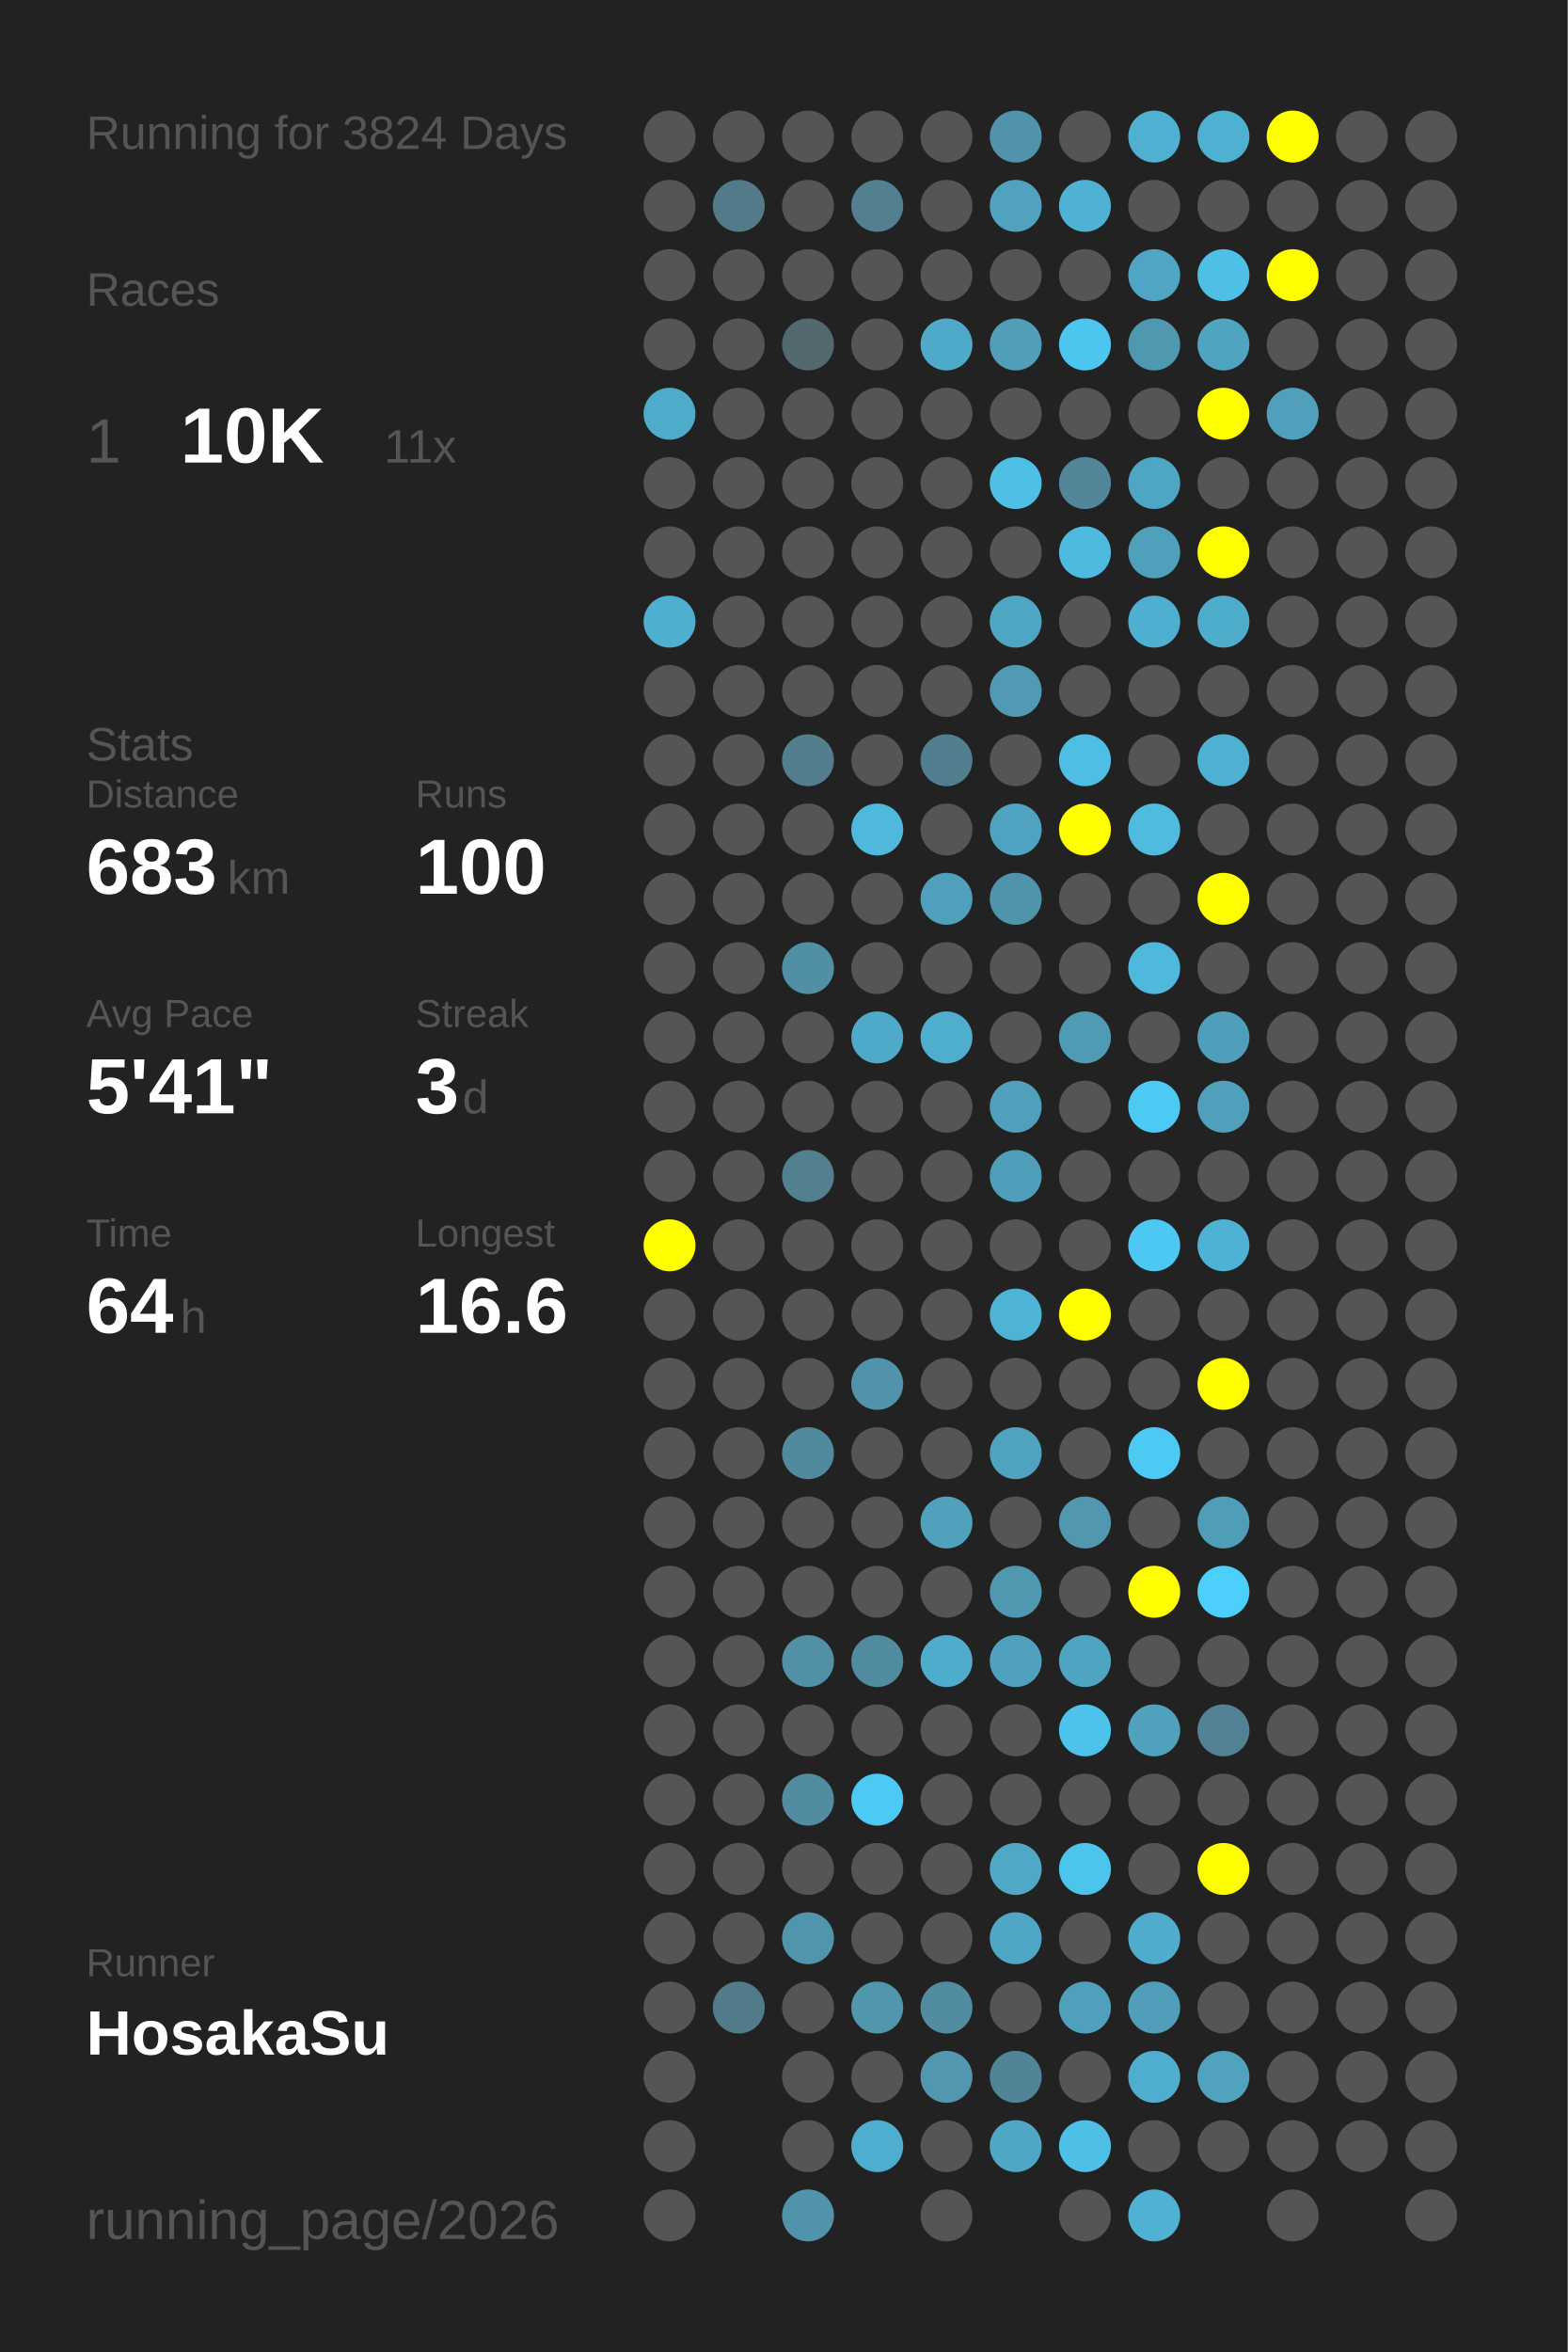
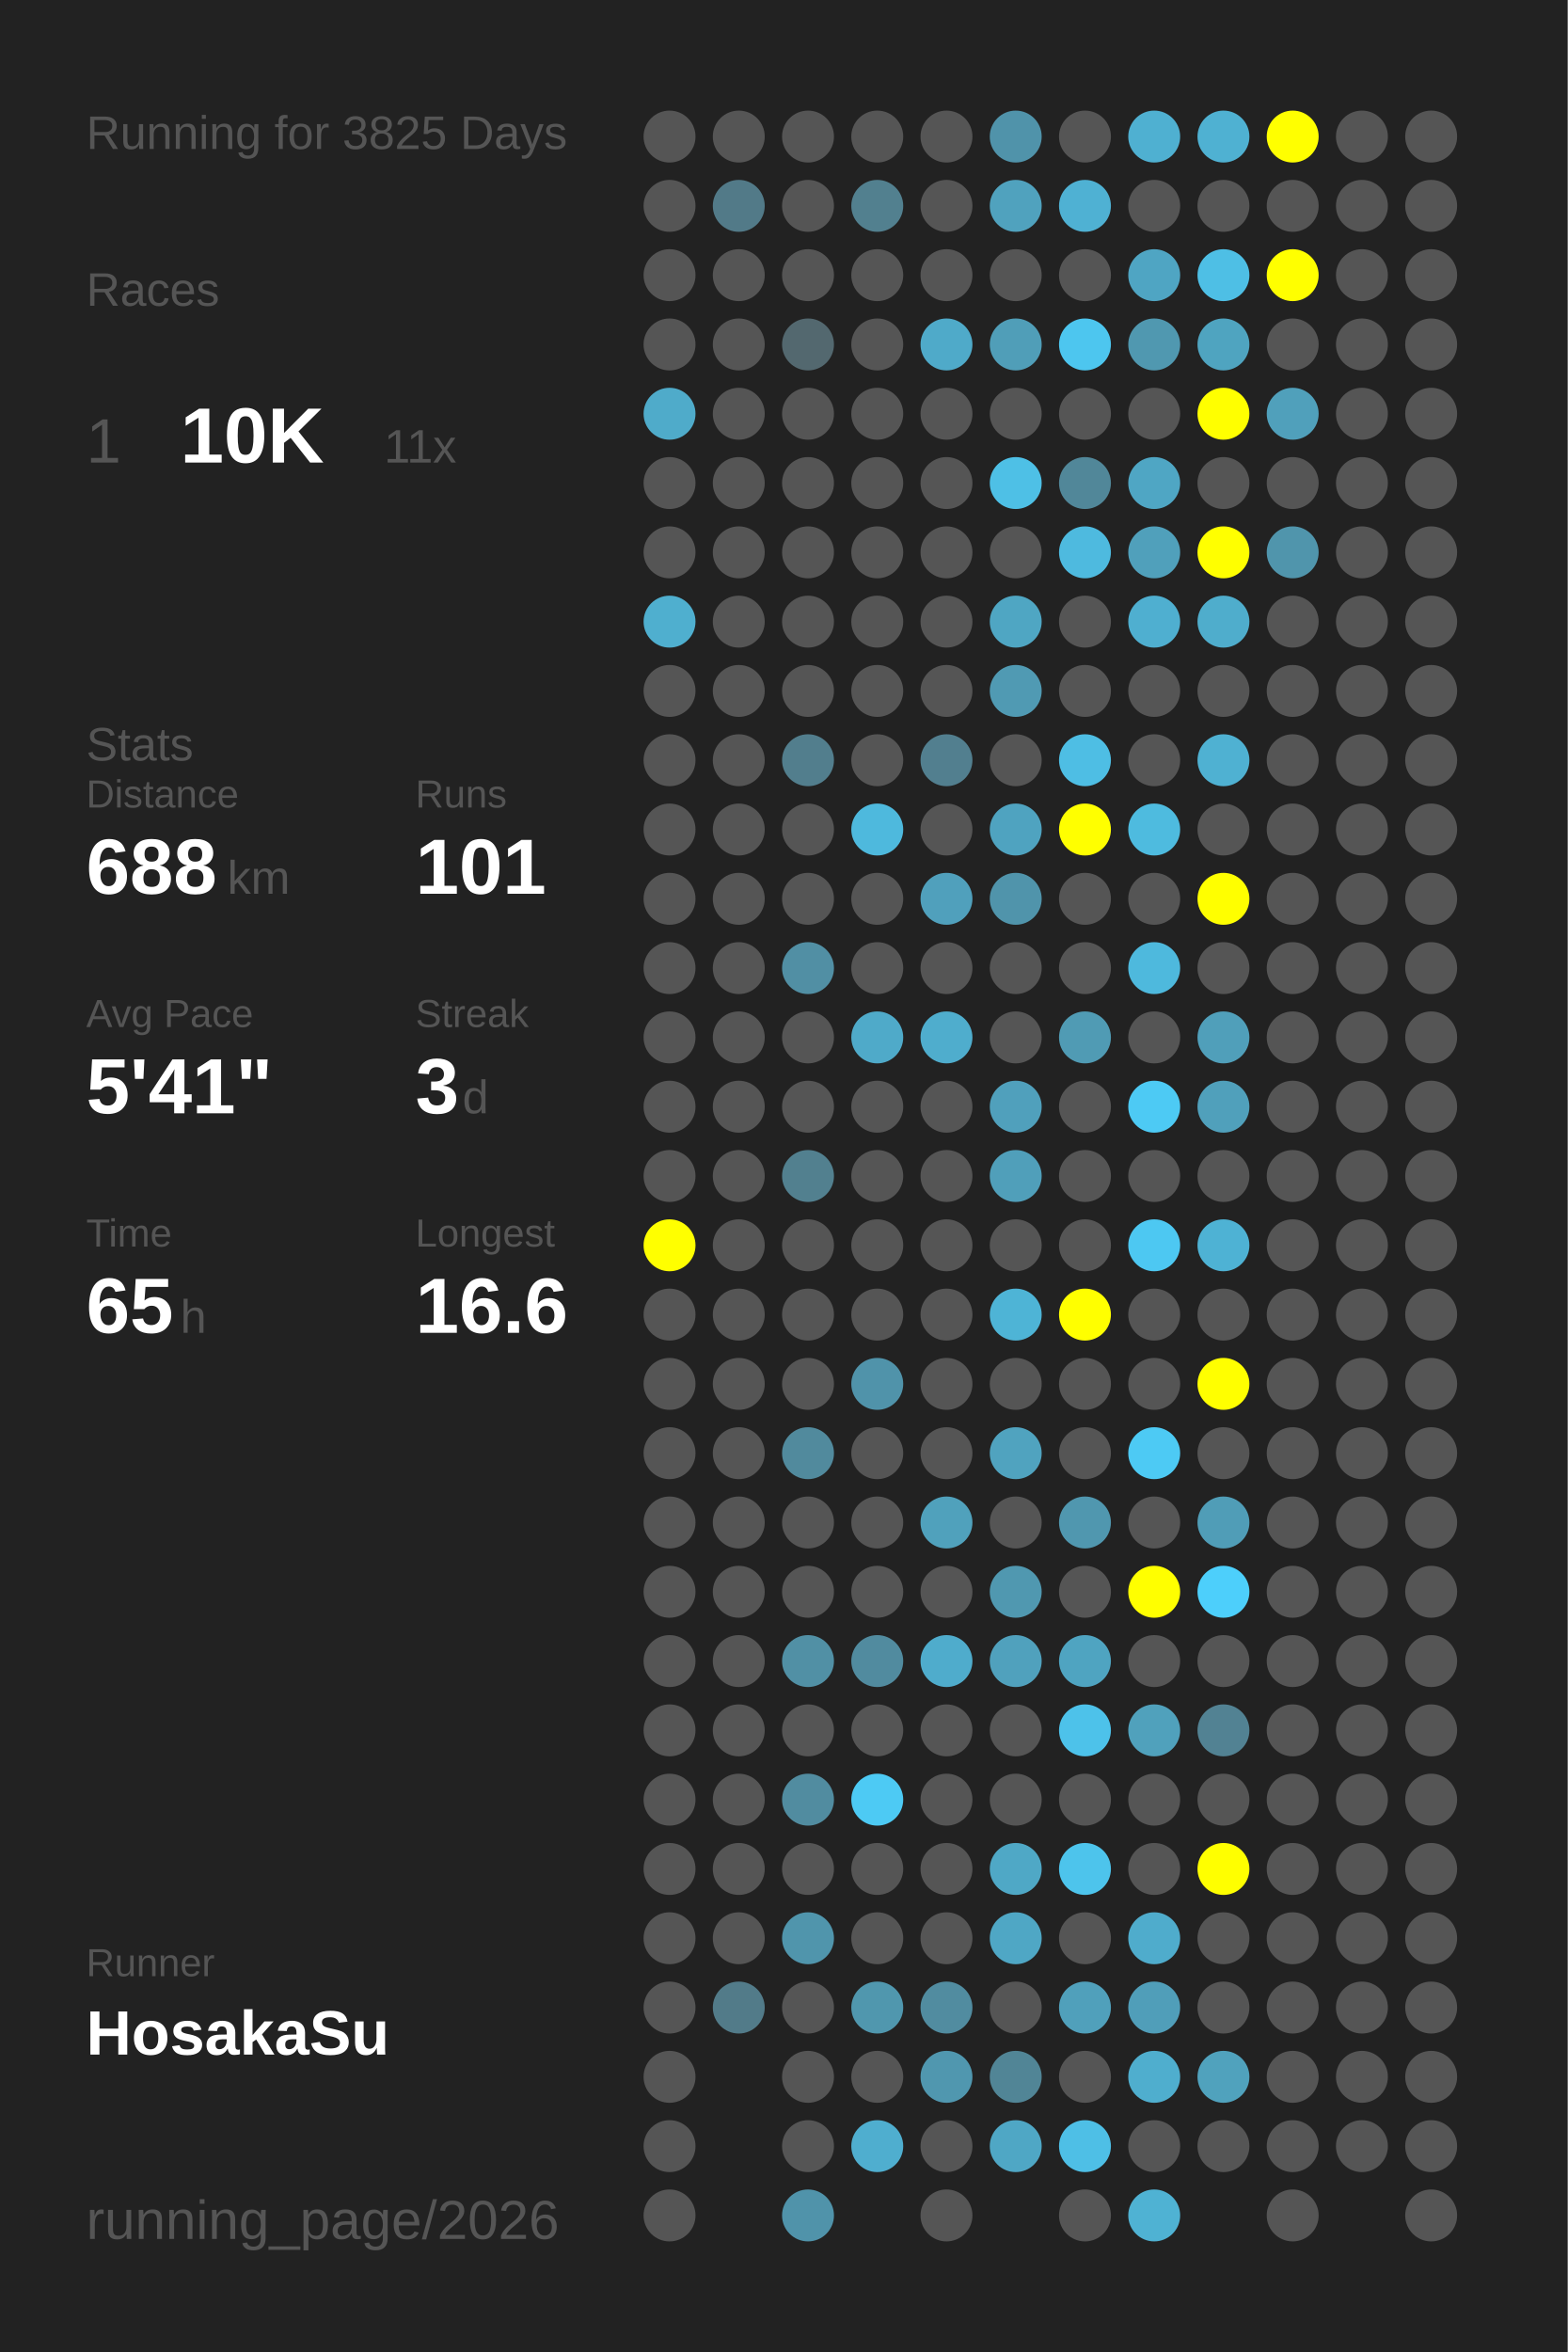
<svg xmlns="http://www.w3.org/2000/svg" baseProfile="full" height="300mm" version="1.1" viewBox="0,0,200,300" width="200mm">
  <defs />
  <rect fill="#222222" height="300" width="200" x="0" y="0" />
-   <text fill="#555555" style="font-size:6px; font-family:Arial;" x="11" y="19">Running for 3824 Days</text>
+   <text fill="#555555" style="font-size:6px; font-family:Arial;" x="11" y="19">Running for 3825 Days</text>
  <text fill="#555555" style="font-size:6px; font-family:Arial;" x="11" y="39">Races</text>
  <text fill="#555555" style="font-size:8px; font-family:Arial;" x="11" y="59">1</text>
  <text fill="#FFFFFF" style="font-size:10px; font-family:Arial; font-weight:bold;" x="23" y="59">10K</text>
  <text fill="#555555" style="font-size:6px; font-family:Arial;" x="49" y="59">11x</text>
  <text fill="#555555" style="font-size:6px; font-family:Arial;" x="11" y="97">Stats</text>
  <text fill="#555555" style="font-size:5px; font-family:Arial;" x="11" y="103">Distance</text>
-   <text fill="#FFFFFF" style="font-size:10px; font-family:Arial; font-weight:bold;" x="11" y="114">683</text>
+   <text fill="#FFFFFF" style="font-size:10px; font-family:Arial; font-weight:bold;" x="11" y="114">688</text>
  <text fill="#555555" style="font-size:6px; font-family:Arial;" x="29" y="114">km</text>
  <text fill="#555555" style="font-size:5px; font-family:Arial;" x="53" y="103">Runs</text>
-   <text fill="#FFFFFF" style="font-size:10px; font-family:Arial; font-weight:bold;" x="53" y="114">100</text>
+   <text fill="#FFFFFF" style="font-size:10px; font-family:Arial; font-weight:bold;" x="53" y="114">101</text>
  <text fill="#555555" style="font-size:5px; font-family:Arial;" x="11" y="131">Avg Pace</text>
  <text fill="#FFFFFF" style="font-size:10px; font-family:Arial; font-weight:bold;" x="11" y="142">5'41"</text>
  <text fill="#555555" style="font-size:5px; font-family:Arial;" x="53" y="131">Streak</text>
  <text fill="#FFFFFF" style="font-size:10px; font-family:Arial; font-weight:bold;" x="53" y="142">3</text>
  <text fill="#555555" style="font-size:6px; font-family:Arial;" x="59" y="142">d</text>
  <text fill="#555555" style="font-size:5px; font-family:Arial;" x="11" y="159">Time</text>
-   <text fill="#FFFFFF" style="font-size:10px; font-family:Arial; font-weight:bold;" x="11" y="170">64</text>
+   <text fill="#FFFFFF" style="font-size:10px; font-family:Arial; font-weight:bold;" x="11" y="170">65</text>
  <text fill="#555555" style="font-size:6px; font-family:Arial;" x="23" y="170">h</text>
  <text fill="#555555" style="font-size:5px; font-family:Arial;" x="53" y="159">Longest</text>
  <text fill="#FFFFFF" style="font-size:10px; font-family:Arial; font-weight:bold;" x="53" y="170">16.6</text>
  <text fill="#555555" style="font-size:5px; font-family:Arial;" x="11" y="252.065">Runner</text>
  <text fill="#FFFFFF" style="font-size:8px; font-family:Arial; font-weight:bold;" x="11" y="262.065">HosakaSu</text>
  <text fill="#555555" style="font-size:7px; font-family:Arial;" x="11" y="285.581">running_page/2026</text>
  <circle cx="85.417" cy="17.419" fill="#555555" r="3.312" />
  <circle cx="85.417" cy="26.258" fill="#555555" r="3.312" />
  <circle cx="85.417" cy="35.097" fill="#555555" r="3.312" />
  <circle cx="85.417" cy="43.935" fill="#555555" r="3.312" />
  <circle cx="85.417" cy="52.774" fill="#4fabca" r="3.312" />
  <circle cx="85.417" cy="61.613" fill="#555555" r="3.312" />
  <circle cx="85.417" cy="70.452" fill="#555555" r="3.312" />
  <circle cx="85.417" cy="79.29" fill="#4fafcf" r="3.312" />
  <circle cx="85.417" cy="88.129" fill="#555555" r="3.312" />
  <circle cx="85.417" cy="96.968" fill="#555555" r="3.312" />
  <circle cx="85.417" cy="105.806" fill="#555555" r="3.312" />
  <circle cx="85.417" cy="114.645" fill="#555555" r="3.312" />
  <circle cx="85.417" cy="123.484" fill="#555555" r="3.312" />
  <circle cx="85.417" cy="132.323" fill="#555555" r="3.312" />
  <circle cx="85.417" cy="141.161" fill="#555555" r="3.312" />
  <circle cx="85.417" cy="150" fill="#555555" r="3.312" />
  <circle cx="85.417" cy="158.839" fill="#FFFF00" r="3.312" />
  <circle cx="85.417" cy="167.677" fill="#555555" r="3.312" />
  <circle cx="85.417" cy="176.516" fill="#555555" r="3.312" />
  <circle cx="85.417" cy="185.355" fill="#555555" r="3.312" />
  <circle cx="85.417" cy="194.194" fill="#555555" r="3.312" />
  <circle cx="85.417" cy="203.032" fill="#555555" r="3.312" />
  <circle cx="85.417" cy="211.871" fill="#555555" r="3.312" />
  <circle cx="85.417" cy="220.71" fill="#555555" r="3.312" />
  <circle cx="85.417" cy="229.548" fill="#555555" r="3.312" />
  <circle cx="85.417" cy="238.387" fill="#555555" r="3.312" />
  <circle cx="85.417" cy="247.226" fill="#555555" r="3.312" />
  <circle cx="85.417" cy="256.065" fill="#555555" r="3.312" />
  <circle cx="85.417" cy="264.903" fill="#555555" r="3.312" />
  <circle cx="85.417" cy="273.742" fill="#555555" r="3.312" />
  <circle cx="85.417" cy="282.581" fill="#555555" r="3.312" />
  <circle cx="94.25" cy="17.419" fill="#555555" r="3.312" />
  <circle cx="94.25" cy="26.258" fill="#527a88" r="3.312" />
  <circle cx="94.25" cy="35.097" fill="#555555" r="3.312" />
  <circle cx="94.25" cy="43.935" fill="#555555" r="3.312" />
  <circle cx="94.25" cy="52.774" fill="#555555" r="3.312" />
  <circle cx="94.25" cy="61.613" fill="#555555" r="3.312" />
  <circle cx="94.25" cy="70.452" fill="#555555" r="3.312" />
  <circle cx="94.25" cy="79.29" fill="#555555" r="3.312" />
  <circle cx="94.25" cy="88.129" fill="#555555" r="3.312" />
  <circle cx="94.25" cy="96.968" fill="#555555" r="3.312" />
  <circle cx="94.25" cy="105.806" fill="#555555" r="3.312" />
  <circle cx="94.25" cy="114.645" fill="#555555" r="3.312" />
  <circle cx="94.25" cy="123.484" fill="#555555" r="3.312" />
  <circle cx="94.25" cy="132.323" fill="#555555" r="3.312" />
  <circle cx="94.25" cy="141.161" fill="#555555" r="3.312" />
  <circle cx="94.25" cy="150" fill="#555555" r="3.312" />
  <circle cx="94.25" cy="158.839" fill="#555555" r="3.312" />
  <circle cx="94.25" cy="167.677" fill="#555555" r="3.312" />
  <circle cx="94.25" cy="176.516" fill="#555555" r="3.312" />
  <circle cx="94.25" cy="185.355" fill="#555555" r="3.312" />
  <circle cx="94.25" cy="194.194" fill="#555555" r="3.312" />
  <circle cx="94.25" cy="203.032" fill="#555555" r="3.312" />
  <circle cx="94.25" cy="211.871" fill="#555555" r="3.312" />
  <circle cx="94.25" cy="220.71" fill="#555555" r="3.312" />
  <circle cx="94.25" cy="229.548" fill="#555555" r="3.312" />
  <circle cx="94.25" cy="238.387" fill="#555555" r="3.312" />
  <circle cx="94.25" cy="247.226" fill="#555555" r="3.312" />
  <circle cx="94.25" cy="256.065" fill="#527b89" r="3.312" />
  <circle cx="103.083" cy="17.419" fill="#555555" r="3.312" />
  <circle cx="103.083" cy="26.258" fill="#555555" r="3.312" />
  <circle cx="103.083" cy="35.097" fill="#555555" r="3.312" />
  <circle cx="103.083" cy="43.935" fill="#53686f" r="3.312" />
  <circle cx="103.083" cy="52.774" fill="#555555" r="3.312" />
  <circle cx="103.083" cy="61.613" fill="#555555" r="3.312" />
  <circle cx="103.083" cy="70.452" fill="#555555" r="3.312" />
  <circle cx="103.083" cy="79.29" fill="#555555" r="3.312" />
  <circle cx="103.083" cy="88.129" fill="#555555" r="3.312" />
  <circle cx="103.083" cy="96.968" fill="#527e8d" r="3.312" />
  <circle cx="103.083" cy="105.806" fill="#555555" r="3.312" />
  <circle cx="103.083" cy="114.645" fill="#555555" r="3.312" />
  <circle cx="103.083" cy="123.484" fill="#518fa4" r="3.312" />
  <circle cx="103.083" cy="132.323" fill="#555555" r="3.312" />
  <circle cx="103.083" cy="141.161" fill="#555555" r="3.312" />
  <circle cx="103.083" cy="150" fill="#52808f" r="3.312" />
  <circle cx="103.083" cy="158.839" fill="#555555" r="3.312" />
  <circle cx="103.083" cy="167.677" fill="#555555" r="3.312" />
  <circle cx="103.083" cy="176.516" fill="#555555" r="3.312" />
  <circle cx="103.083" cy="185.355" fill="#518a9d" r="3.312" />
  <circle cx="103.083" cy="194.194" fill="#555555" r="3.312" />
  <circle cx="103.083" cy="203.032" fill="#555555" r="3.312" />
  <circle cx="103.083" cy="211.871" fill="#5190a5" r="3.312" />
  <circle cx="103.083" cy="220.71" fill="#555555" r="3.312" />
  <circle cx="103.083" cy="229.548" fill="#518ca0" r="3.312" />
  <circle cx="103.083" cy="238.387" fill="#555555" r="3.312" />
  <circle cx="103.083" cy="247.226" fill="#5095ac" r="3.312" />
  <circle cx="103.083" cy="256.065" fill="#555555" r="3.312" />
  <circle cx="103.083" cy="264.903" fill="#555555" r="3.312" />
  <circle cx="103.083" cy="273.742" fill="#555555" r="3.312" />
  <circle cx="103.083" cy="282.581" fill="#5093aa" r="3.312" />
  <circle cx="111.917" cy="17.419" fill="#555555" r="3.312" />
  <circle cx="111.917" cy="26.258" fill="#52808f" r="3.312" />
  <circle cx="111.917" cy="35.097" fill="#555555" r="3.312" />
  <circle cx="111.917" cy="43.935" fill="#555555" r="3.312" />
  <circle cx="111.917" cy="52.774" fill="#555555" r="3.312" />
  <circle cx="111.917" cy="61.613" fill="#555555" r="3.312" />
  <circle cx="111.917" cy="70.452" fill="#555555" r="3.312" />
  <circle cx="111.917" cy="79.29" fill="#555555" r="3.312" />
  <circle cx="111.917" cy="88.129" fill="#555555" r="3.312" />
  <circle cx="111.917" cy="96.968" fill="#555555" r="3.312" />
  <circle cx="111.917" cy="105.806" fill="#4eb9dd" r="3.312" />
  <circle cx="111.917" cy="114.645" fill="#555555" r="3.312" />
  <circle cx="111.917" cy="123.484" fill="#555555" r="3.312" />
  <circle cx="111.917" cy="132.323" fill="#4faac9" r="3.312" />
  <circle cx="111.917" cy="141.161" fill="#555555" r="3.312" />
  <circle cx="111.917" cy="150" fill="#555555" r="3.312" />
  <circle cx="111.917" cy="158.839" fill="#555555" r="3.312" />
  <circle cx="111.917" cy="167.677" fill="#555555" r="3.312" />
  <circle cx="111.917" cy="176.516" fill="#5093aa" r="3.312" />
  <circle cx="111.917" cy="185.355" fill="#555555" r="3.312" />
  <circle cx="111.917" cy="194.194" fill="#555555" r="3.312" />
  <circle cx="111.917" cy="203.032" fill="#555555" r="3.312" />
  <circle cx="111.917" cy="211.871" fill="#518b9f" r="3.312" />
  <circle cx="111.917" cy="220.71" fill="#555555" r="3.312" />
  <circle cx="111.917" cy="229.548" fill="#4dcaf4" r="3.312" />
  <circle cx="111.917" cy="238.387" fill="#555555" r="3.312" />
  <circle cx="111.917" cy="247.226" fill="#555555" r="3.312" />
  <circle cx="111.917" cy="256.065" fill="#5097ae" r="3.312" />
  <circle cx="111.917" cy="264.903" fill="#555555" r="3.312" />
  <circle cx="111.917" cy="273.742" fill="#4faecf" r="3.312" />
  <circle cx="120.75" cy="17.419" fill="#555555" r="3.312" />
  <circle cx="120.75" cy="26.258" fill="#555555" r="3.312" />
  <circle cx="120.75" cy="35.097" fill="#555555" r="3.312" />
  <circle cx="120.75" cy="43.935" fill="#4faac9" r="3.312" />
  <circle cx="120.75" cy="52.774" fill="#555555" r="3.312" />
  <circle cx="120.75" cy="61.613" fill="#555555" r="3.312" />
  <circle cx="120.75" cy="70.452" fill="#555555" r="3.312" />
  <circle cx="120.75" cy="79.29" fill="#555555" r="3.312" />
  <circle cx="120.75" cy="88.129" fill="#555555" r="3.312" />
  <circle cx="120.75" cy="96.968" fill="#527f8f" r="3.312" />
  <circle cx="120.75" cy="105.806" fill="#555555" r="3.312" />
  <circle cx="120.75" cy="114.645" fill="#50a0bc" r="3.312" />
  <circle cx="120.75" cy="123.484" fill="#555555" r="3.312" />
  <circle cx="120.75" cy="132.323" fill="#4fadcd" r="3.312" />
  <circle cx="120.75" cy="141.161" fill="#555555" r="3.312" />
  <circle cx="120.75" cy="150" fill="#555555" r="3.312" />
  <circle cx="120.75" cy="158.839" fill="#555555" r="3.312" />
  <circle cx="120.75" cy="167.677" fill="#555555" r="3.312" />
  <circle cx="120.75" cy="176.516" fill="#555555" r="3.312" />
  <circle cx="120.75" cy="185.355" fill="#555555" r="3.312" />
  <circle cx="120.75" cy="194.194" fill="#50a1bc" r="3.312" />
  <circle cx="120.75" cy="203.032" fill="#555555" r="3.312" />
  <circle cx="120.75" cy="211.871" fill="#4faccc" r="3.312" />
  <circle cx="120.75" cy="220.71" fill="#555555" r="3.312" />
  <circle cx="120.75" cy="229.548" fill="#555555" r="3.312" />
  <circle cx="120.75" cy="238.387" fill="#555555" r="3.312" />
  <circle cx="120.75" cy="247.226" fill="#555555" r="3.312" />
  <circle cx="120.75" cy="256.065" fill="#518ca0" r="3.312" />
  <circle cx="120.75" cy="264.903" fill="#5097af" r="3.312" />
  <circle cx="120.75" cy="273.742" fill="#555555" r="3.312" />
  <circle cx="120.75" cy="282.581" fill="#555555" r="3.312" />
  <circle cx="129.583" cy="17.419" fill="#5093aa" r="3.312" />
  <circle cx="129.583" cy="26.258" fill="#50a2be" r="3.312" />
  <circle cx="129.583" cy="35.097" fill="#555555" r="3.312" />
  <circle cx="129.583" cy="43.935" fill="#509eb8" r="3.312" />
  <circle cx="129.583" cy="52.774" fill="#555555" r="3.312" />
  <circle cx="129.583" cy="61.613" fill="#4ec0e6" r="3.312" />
  <circle cx="129.583" cy="70.452" fill="#555555" r="3.312" />
  <circle cx="129.583" cy="79.29" fill="#4fa6c3" r="3.312" />
  <circle cx="129.583" cy="88.129" fill="#509ab3" r="3.312" />
  <circle cx="129.583" cy="96.968" fill="#555555" r="3.312" />
  <circle cx="129.583" cy="105.806" fill="#4fa3c0" r="3.312" />
  <circle cx="129.583" cy="114.645" fill="#5094ab" r="3.312" />
  <circle cx="129.583" cy="123.484" fill="#555555" r="3.312" />
  <circle cx="129.583" cy="132.323" fill="#555555" r="3.312" />
  <circle cx="129.583" cy="141.161" fill="#50a0bc" r="3.312" />
  <circle cx="129.583" cy="150" fill="#509fba" r="3.312" />
  <circle cx="129.583" cy="158.839" fill="#555555" r="3.312" />
  <circle cx="129.583" cy="167.677" fill="#4eb4d6" r="3.312" />
  <circle cx="129.583" cy="176.516" fill="#555555" r="3.312" />
  <circle cx="129.583" cy="185.355" fill="#50a3bf" r="3.312" />
  <circle cx="129.583" cy="194.194" fill="#555555" r="3.312" />
  <circle cx="129.583" cy="203.032" fill="#5098b0" r="3.312" />
  <circle cx="129.583" cy="211.871" fill="#50a1bd" r="3.312" />
  <circle cx="129.583" cy="220.71" fill="#555555" r="3.312" />
  <circle cx="129.583" cy="229.548" fill="#555555" r="3.312" />
  <circle cx="129.583" cy="238.387" fill="#4fa8c6" r="3.312" />
  <circle cx="129.583" cy="247.226" fill="#4fa7c5" r="3.312" />
  <circle cx="129.583" cy="256.065" fill="#555555" r="3.312" />
  <circle cx="129.583" cy="264.903" fill="#518596" r="3.312" />
  <circle cx="129.583" cy="273.742" fill="#4fa7c5" r="3.312" />
  <circle cx="138.417" cy="17.419" fill="#555555" r="3.312" />
  <circle cx="138.417" cy="26.258" fill="#4fb1d3" r="3.312" />
  <circle cx="138.417" cy="35.097" fill="#555555" r="3.312" />
  <circle cx="138.417" cy="43.935" fill="#4dc6ef" r="3.312" />
  <circle cx="138.417" cy="52.774" fill="#555555" r="3.312" />
  <circle cx="138.417" cy="61.613" fill="#518799" r="3.312" />
  <circle cx="138.417" cy="70.452" fill="#4ebadf" r="3.312" />
  <circle cx="138.417" cy="79.29" fill="#555555" r="3.312" />
  <circle cx="138.417" cy="88.129" fill="#555555" r="3.312" />
  <circle cx="138.417" cy="96.968" fill="#4ebee4" r="3.312" />
  <circle cx="138.417" cy="105.806" fill="#FFFF00" r="3.312" />
  <circle cx="138.417" cy="114.645" fill="#555555" r="3.312" />
  <circle cx="138.417" cy="123.484" fill="#555555" r="3.312" />
  <circle cx="138.417" cy="132.323" fill="#509bb4" r="3.312" />
  <circle cx="138.417" cy="141.161" fill="#555555" r="3.312" />
  <circle cx="138.417" cy="150" fill="#555555" r="3.312" />
  <circle cx="138.417" cy="158.839" fill="#555555" r="3.312" />
  <circle cx="138.417" cy="167.677" fill="#FFFF00" r="3.312" />
  <circle cx="138.417" cy="176.516" fill="#555555" r="3.312" />
  <circle cx="138.417" cy="185.355" fill="#555555" r="3.312" />
  <circle cx="138.417" cy="194.194" fill="#5097af" r="3.312" />
  <circle cx="138.417" cy="203.032" fill="#555555" r="3.312" />
  <circle cx="138.417" cy="211.871" fill="#4fa4c1" r="3.312" />
  <circle cx="138.417" cy="220.71" fill="#4dc2ea" r="3.312" />
  <circle cx="138.417" cy="229.548" fill="#555555" r="3.312" />
  <circle cx="138.417" cy="238.387" fill="#4dc4ec" r="3.312" />
  <circle cx="138.417" cy="247.226" fill="#555555" r="3.312" />
  <circle cx="138.417" cy="256.065" fill="#50a0bb" r="3.312" />
  <circle cx="138.417" cy="264.903" fill="#555555" r="3.312" />
  <circle cx="138.417" cy="273.742" fill="#4ebfe6" r="3.312" />
  <circle cx="138.417" cy="282.581" fill="#555555" r="3.312" />
  <circle cx="147.25" cy="17.419" fill="#4fb0d1" r="3.312" />
  <circle cx="147.25" cy="26.258" fill="#555555" r="3.312" />
  <circle cx="147.25" cy="35.097" fill="#4fa5c3" r="3.312" />
  <circle cx="147.25" cy="43.935" fill="#5098b0" r="3.312" />
  <circle cx="147.25" cy="52.774" fill="#555555" r="3.312" />
  <circle cx="147.25" cy="61.613" fill="#4fa6c4" r="3.312" />
  <circle cx="147.25" cy="70.452" fill="#50a0bb" r="3.312" />
  <circle cx="147.25" cy="79.29" fill="#4fafd0" r="3.312" />
  <circle cx="147.25" cy="88.129" fill="#555555" r="3.312" />
  <circle cx="147.25" cy="96.968" fill="#555555" r="3.312" />
  <circle cx="147.25" cy="105.806" fill="#4ebbdf" r="3.312" />
  <circle cx="147.25" cy="114.645" fill="#555555" r="3.312" />
  <circle cx="147.25" cy="123.484" fill="#4eb9dd" r="3.312" />
  <circle cx="147.25" cy="132.323" fill="#555555" r="3.312" />
  <circle cx="147.25" cy="141.161" fill="#4dcaf4" r="3.312" />
  <circle cx="147.25" cy="150" fill="#555555" r="3.312" />
  <circle cx="147.25" cy="158.839" fill="#4dc8f2" r="3.312" />
  <circle cx="147.25" cy="167.677" fill="#555555" r="3.312" />
  <circle cx="147.25" cy="176.516" fill="#555555" r="3.312" />
  <circle cx="147.25" cy="185.355" fill="#4dcaf4" r="3.312" />
  <circle cx="147.25" cy="194.194" fill="#555555" r="3.312" />
  <circle cx="147.25" cy="203.032" fill="#FFFF00" r="3.312" />
  <circle cx="147.25" cy="211.871" fill="#555555" r="3.312" />
  <circle cx="147.25" cy="220.71" fill="#50a1bc" r="3.312" />
  <circle cx="147.25" cy="229.548" fill="#555555" r="3.312" />
  <circle cx="147.25" cy="238.387" fill="#555555" r="3.312" />
  <circle cx="147.25" cy="247.226" fill="#4faccc" r="3.312" />
  <circle cx="147.25" cy="256.065" fill="#509eb9" r="3.312" />
  <circle cx="147.25" cy="264.903" fill="#4faece" r="3.312" />
  <circle cx="147.25" cy="273.742" fill="#555555" r="3.312" />
  <circle cx="147.25" cy="282.581" fill="#4fb2d3" r="3.312" />
  <circle cx="156.083" cy="17.419" fill="#4fb1d2" r="3.312" />
  <circle cx="156.083" cy="26.258" fill="#555555" r="3.312" />
  <circle cx="156.083" cy="35.097" fill="#4ebfe5" r="3.312" />
  <circle cx="156.083" cy="43.935" fill="#4fa4c0" r="3.312" />
  <circle cx="156.083" cy="52.774" fill="#FFFF00" r="3.312" />
  <circle cx="156.083" cy="61.613" fill="#555555" r="3.312" />
  <circle cx="156.083" cy="70.452" fill="#FFFF00" r="3.312" />
  <circle cx="156.083" cy="79.29" fill="#4fadcc" r="3.312" />
  <circle cx="156.083" cy="88.129" fill="#555555" r="3.312" />
  <circle cx="156.083" cy="96.968" fill="#4fb1d2" r="3.312" />
  <circle cx="156.083" cy="105.806" fill="#555555" r="3.312" />
  <circle cx="156.083" cy="114.645" fill="#FFFF00" r="3.312" />
  <circle cx="156.083" cy="123.484" fill="#555555" r="3.312" />
  <circle cx="156.083" cy="132.323" fill="#509fba" r="3.312" />
  <circle cx="156.083" cy="141.161" fill="#50a0bb" r="3.312" />
  <circle cx="156.083" cy="150" fill="#555555" r="3.312" />
  <circle cx="156.083" cy="158.839" fill="#4eb2d4" r="3.312" />
  <circle cx="156.083" cy="167.677" fill="#555555" r="3.312" />
  <circle cx="156.083" cy="176.516" fill="#FFFF00" r="3.312" />
  <circle cx="156.083" cy="185.355" fill="#555555" r="3.312" />
  <circle cx="156.083" cy="194.194" fill="#509db7" r="3.312" />
  <circle cx="156.083" cy="203.032" fill="#4dcffb" r="3.312" />
  <circle cx="156.083" cy="211.871" fill="#555555" r="3.312" />
  <circle cx="156.083" cy="220.71" fill="#528293" r="3.312" />
  <circle cx="156.083" cy="229.548" fill="#555555" r="3.312" />
  <circle cx="156.083" cy="238.387" fill="#FFFF00" r="3.312" />
  <circle cx="156.083" cy="247.226" fill="#555555" r="3.312" />
  <circle cx="156.083" cy="256.065" fill="#555555" r="3.312" />
  <circle cx="156.083" cy="264.903" fill="#50a2bd" r="3.312" />
  <circle cx="156.083" cy="273.742" fill="#555555" r="3.312" />
  <circle cx="164.917" cy="17.419" fill="#FFFF00" r="3.312" />
  <circle cx="164.917" cy="26.258" fill="#555555" r="3.312" />
  <circle cx="164.917" cy="35.097" fill="#FFFF00" r="3.312" />
  <circle cx="164.917" cy="43.935" fill="#555555" r="3.312" />
  <circle cx="164.917" cy="52.774" fill="#50a0bb" r="3.312" />
  <circle cx="164.917" cy="61.613" fill="#555555" r="3.312" />
-   <circle cx="164.917" cy="70.452" fill="#555555" r="3.312" />
+   <circle cx="164.917" cy="70.452" fill="#5095ac" r="3.312" />
  <circle cx="164.917" cy="79.29" fill="#555555" r="3.312" />
  <circle cx="164.917" cy="88.129" fill="#555555" r="3.312" />
  <circle cx="164.917" cy="96.968" fill="#555555" r="3.312" />
  <circle cx="164.917" cy="105.806" fill="#555555" r="3.312" />
  <circle cx="164.917" cy="114.645" fill="#555555" r="3.312" />
  <circle cx="164.917" cy="123.484" fill="#555555" r="3.312" />
  <circle cx="164.917" cy="132.323" fill="#555555" r="3.312" />
  <circle cx="164.917" cy="141.161" fill="#555555" r="3.312" />
  <circle cx="164.917" cy="150" fill="#555555" r="3.312" />
  <circle cx="164.917" cy="158.839" fill="#555555" r="3.312" />
  <circle cx="164.917" cy="167.677" fill="#555555" r="3.312" />
  <circle cx="164.917" cy="176.516" fill="#555555" r="3.312" />
  <circle cx="164.917" cy="185.355" fill="#555555" r="3.312" />
  <circle cx="164.917" cy="194.194" fill="#555555" r="3.312" />
  <circle cx="164.917" cy="203.032" fill="#555555" r="3.312" />
  <circle cx="164.917" cy="211.871" fill="#555555" r="3.312" />
  <circle cx="164.917" cy="220.71" fill="#555555" r="3.312" />
  <circle cx="164.917" cy="229.548" fill="#555555" r="3.312" />
  <circle cx="164.917" cy="238.387" fill="#555555" r="3.312" />
  <circle cx="164.917" cy="247.226" fill="#555555" r="3.312" />
  <circle cx="164.917" cy="256.065" fill="#555555" r="3.312" />
  <circle cx="164.917" cy="264.903" fill="#555555" r="3.312" />
  <circle cx="164.917" cy="273.742" fill="#555555" r="3.312" />
  <circle cx="164.917" cy="282.581" fill="#555555" r="3.312" />
  <circle cx="173.75" cy="17.419" fill="#555555" r="3.312" />
  <circle cx="173.75" cy="26.258" fill="#555555" r="3.312" />
  <circle cx="173.75" cy="35.097" fill="#555555" r="3.312" />
  <circle cx="173.75" cy="43.935" fill="#555555" r="3.312" />
  <circle cx="173.75" cy="52.774" fill="#555555" r="3.312" />
  <circle cx="173.75" cy="61.613" fill="#555555" r="3.312" />
  <circle cx="173.75" cy="70.452" fill="#555555" r="3.312" />
  <circle cx="173.75" cy="79.29" fill="#555555" r="3.312" />
  <circle cx="173.75" cy="88.129" fill="#555555" r="3.312" />
  <circle cx="173.75" cy="96.968" fill="#555555" r="3.312" />
  <circle cx="173.75" cy="105.806" fill="#555555" r="3.312" />
  <circle cx="173.75" cy="114.645" fill="#555555" r="3.312" />
  <circle cx="173.75" cy="123.484" fill="#555555" r="3.312" />
  <circle cx="173.75" cy="132.323" fill="#555555" r="3.312" />
  <circle cx="173.75" cy="141.161" fill="#555555" r="3.312" />
  <circle cx="173.75" cy="150" fill="#555555" r="3.312" />
  <circle cx="173.75" cy="158.839" fill="#555555" r="3.312" />
  <circle cx="173.75" cy="167.677" fill="#555555" r="3.312" />
  <circle cx="173.75" cy="176.516" fill="#555555" r="3.312" />
  <circle cx="173.75" cy="185.355" fill="#555555" r="3.312" />
  <circle cx="173.75" cy="194.194" fill="#555555" r="3.312" />
  <circle cx="173.75" cy="203.032" fill="#555555" r="3.312" />
  <circle cx="173.75" cy="211.871" fill="#555555" r="3.312" />
  <circle cx="173.75" cy="220.71" fill="#555555" r="3.312" />
  <circle cx="173.75" cy="229.548" fill="#555555" r="3.312" />
  <circle cx="173.75" cy="238.387" fill="#555555" r="3.312" />
  <circle cx="173.75" cy="247.226" fill="#555555" r="3.312" />
  <circle cx="173.75" cy="256.065" fill="#555555" r="3.312" />
  <circle cx="173.75" cy="264.903" fill="#555555" r="3.312" />
  <circle cx="173.75" cy="273.742" fill="#555555" r="3.312" />
  <circle cx="182.583" cy="17.419" fill="#555555" r="3.312" />
  <circle cx="182.583" cy="26.258" fill="#555555" r="3.312" />
  <circle cx="182.583" cy="35.097" fill="#555555" r="3.312" />
  <circle cx="182.583" cy="43.935" fill="#555555" r="3.312" />
  <circle cx="182.583" cy="52.774" fill="#555555" r="3.312" />
  <circle cx="182.583" cy="61.613" fill="#555555" r="3.312" />
  <circle cx="182.583" cy="70.452" fill="#555555" r="3.312" />
  <circle cx="182.583" cy="79.29" fill="#555555" r="3.312" />
  <circle cx="182.583" cy="88.129" fill="#555555" r="3.312" />
  <circle cx="182.583" cy="96.968" fill="#555555" r="3.312" />
  <circle cx="182.583" cy="105.806" fill="#555555" r="3.312" />
  <circle cx="182.583" cy="114.645" fill="#555555" r="3.312" />
  <circle cx="182.583" cy="123.484" fill="#555555" r="3.312" />
  <circle cx="182.583" cy="132.323" fill="#555555" r="3.312" />
  <circle cx="182.583" cy="141.161" fill="#555555" r="3.312" />
  <circle cx="182.583" cy="150" fill="#555555" r="3.312" />
  <circle cx="182.583" cy="158.839" fill="#555555" r="3.312" />
  <circle cx="182.583" cy="167.677" fill="#555555" r="3.312" />
  <circle cx="182.583" cy="176.516" fill="#555555" r="3.312" />
  <circle cx="182.583" cy="185.355" fill="#555555" r="3.312" />
  <circle cx="182.583" cy="194.194" fill="#555555" r="3.312" />
  <circle cx="182.583" cy="203.032" fill="#555555" r="3.312" />
  <circle cx="182.583" cy="211.871" fill="#555555" r="3.312" />
  <circle cx="182.583" cy="220.71" fill="#555555" r="3.312" />
  <circle cx="182.583" cy="229.548" fill="#555555" r="3.312" />
  <circle cx="182.583" cy="238.387" fill="#555555" r="3.312" />
  <circle cx="182.583" cy="247.226" fill="#555555" r="3.312" />
  <circle cx="182.583" cy="256.065" fill="#555555" r="3.312" />
  <circle cx="182.583" cy="264.903" fill="#555555" r="3.312" />
  <circle cx="182.583" cy="273.742" fill="#555555" r="3.312" />
  <circle cx="182.583" cy="282.581" fill="#555555" r="3.312" />
</svg>
